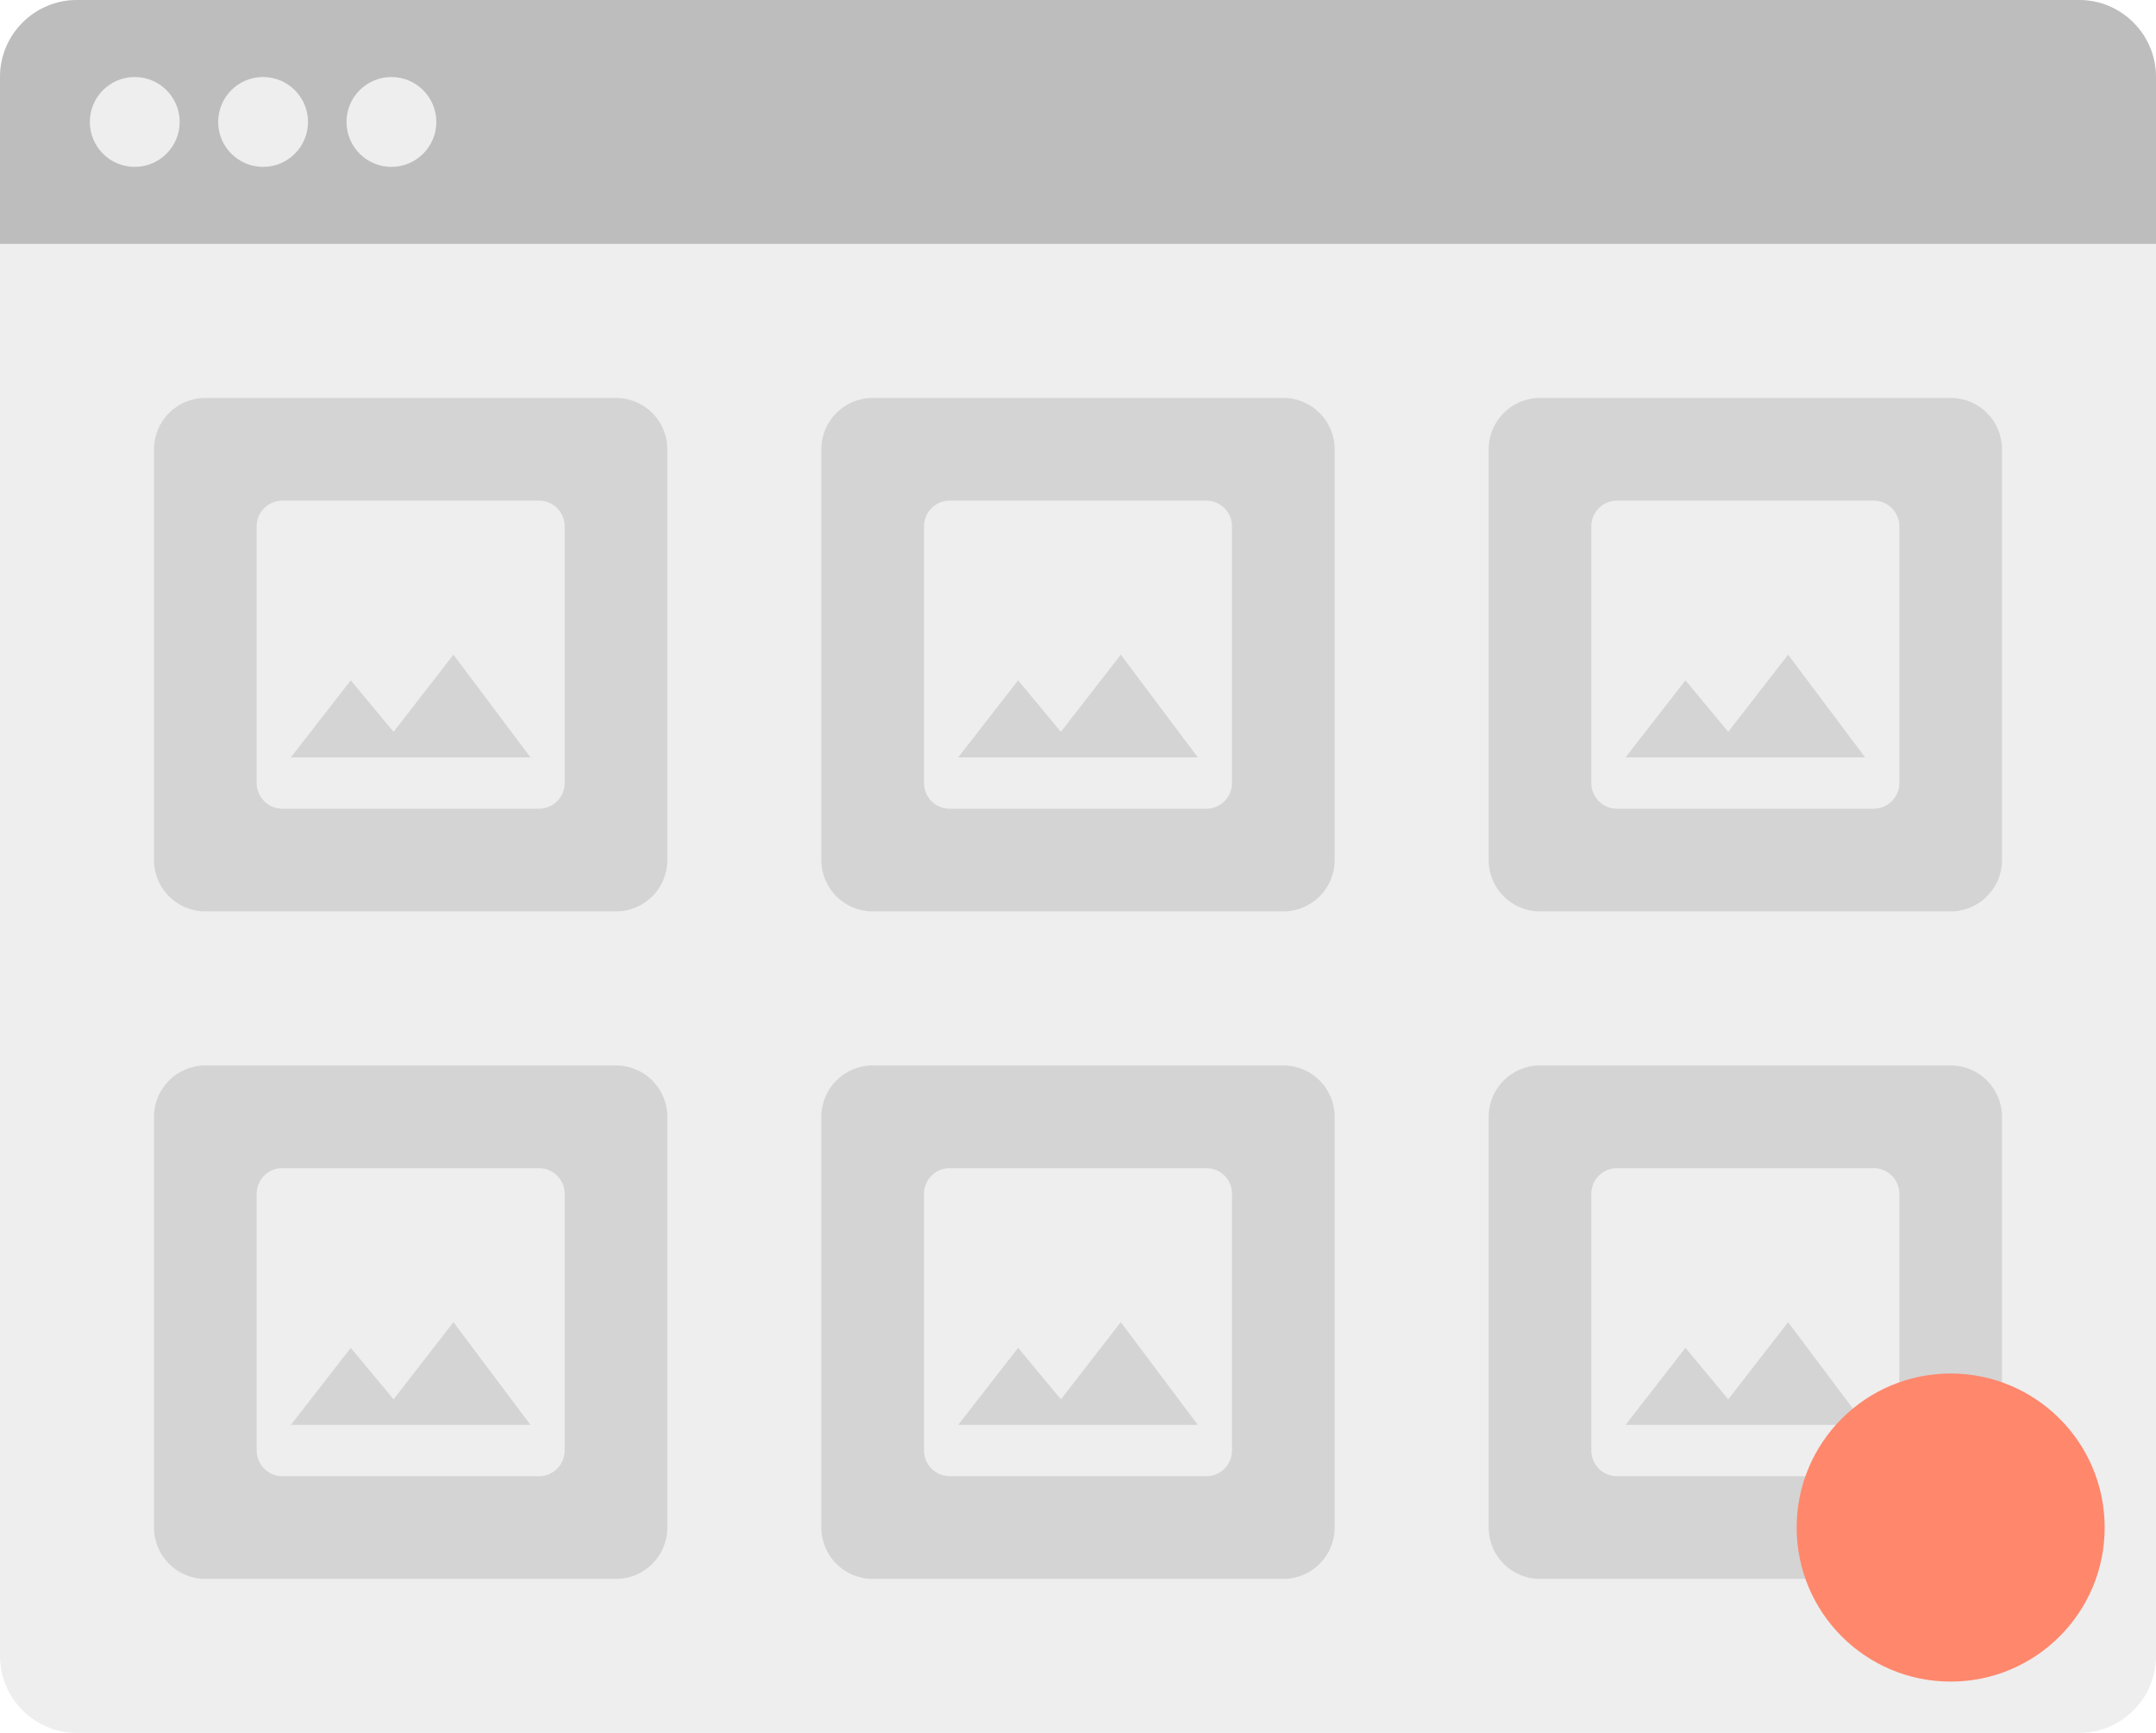
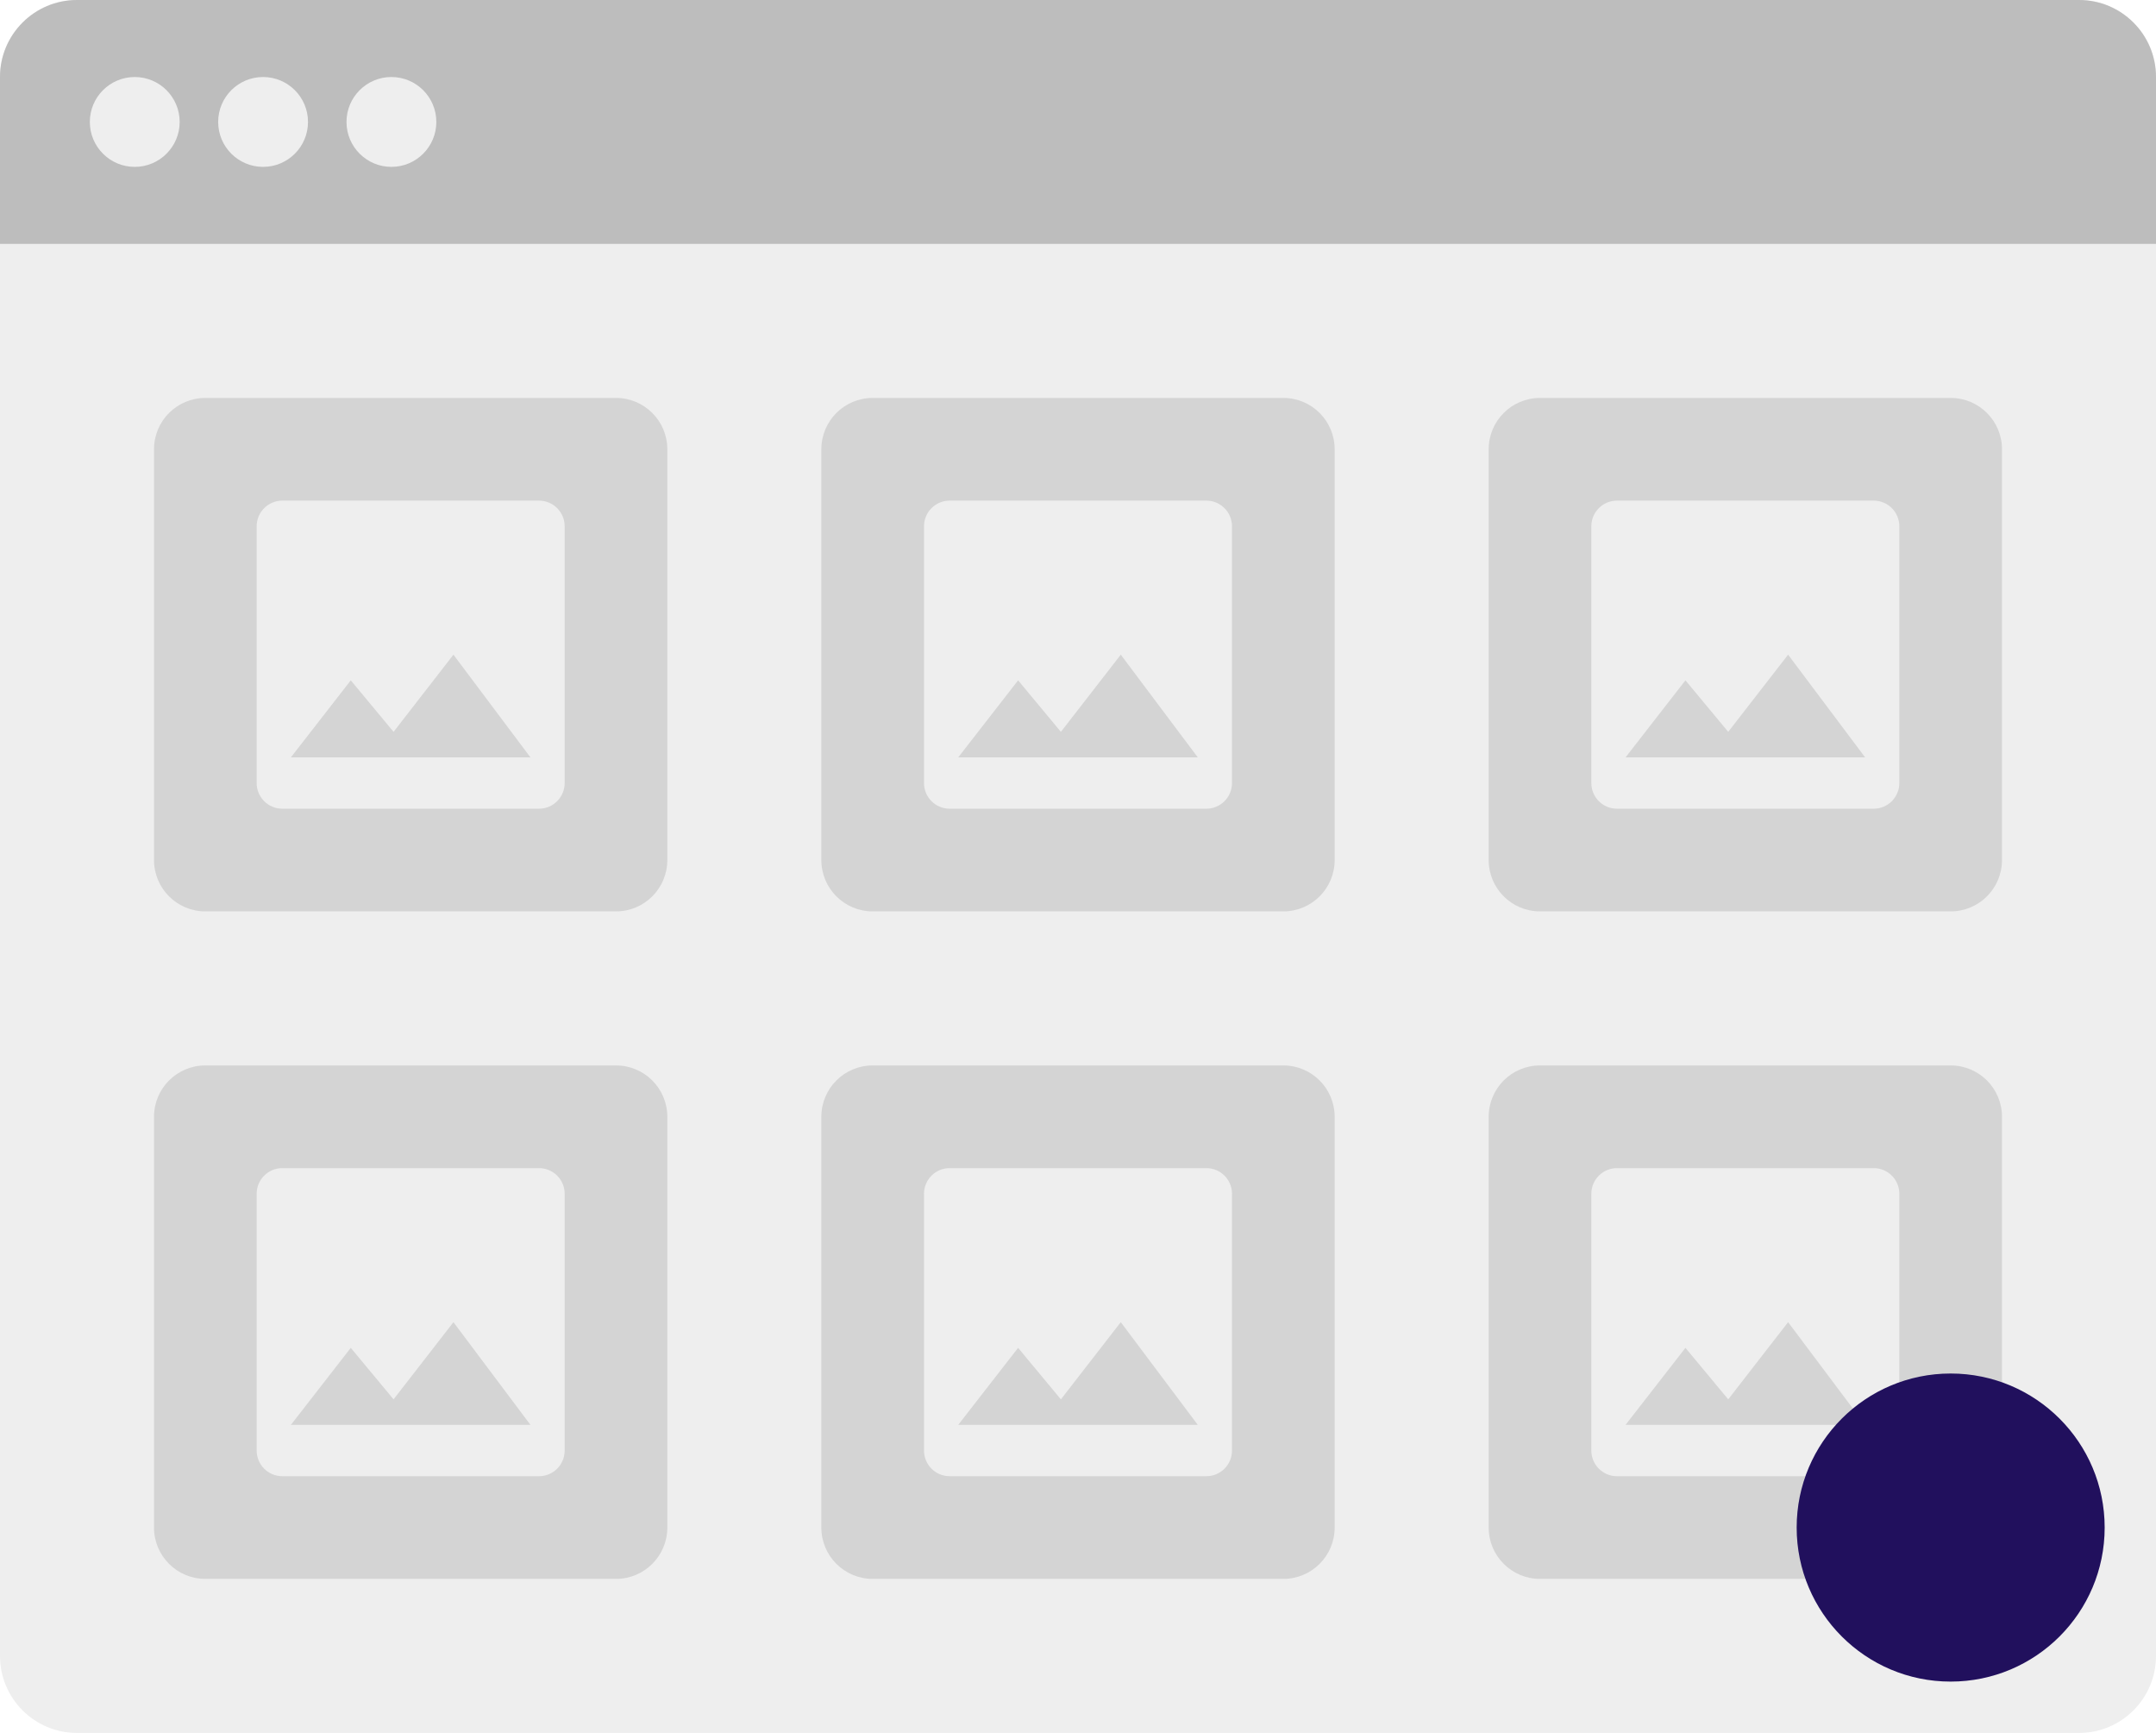
<svg xmlns="http://www.w3.org/2000/svg" width="168" height="135" viewBox="0 0 168 135" fill="none">
  <path d="M0 6C0 2.686 2.686 0 6 0H162C165.314 0 168 2.686 168 6V129C168 132.314 165.314 135 162 135H6C2.686 135 0 132.314 0 129V6Z" fill="#EEEEEE" />
  <path d="M0 6C0 2.686 2.686 0 6 0H162C165.314 0 168 2.686 168 6V19H0V6Z" fill="#BDBDBD" />
  <path fill-rule="evenodd" clip-rule="evenodd" d="M10.5 13C12.433 13 14 11.433 14 9.5C14 7.567 12.433 6 10.5 6C8.567 6 7 7.567 7 9.5C7 11.433 8.567 13 10.5 13ZM20.5 13C22.433 13 24 11.433 24 9.5C24 7.567 22.433 6 20.5 6C18.567 6 17 7.567 17 9.5C17 11.433 18.567 13 20.5 13ZM34 9.5C34 11.433 32.433 13 30.5 13C28.567 13 27 11.433 27 9.5C27 7.567 28.567 6 30.5 6C32.433 6 34 7.567 34 9.5Z" fill="#EEEEEE" />
  <path d="M48 31H16C13.791 31 12 32.791 12 35V67C12 69.209 13.791 71 16 71H48C50.209 71 52 69.209 52 67V35C52 32.791 50.209 31 48 31Z" fill="#9E9E9E" fill-opacity="0.32" />
  <path fill-rule="evenodd" clip-rule="evenodd" d="M22 39C20.895 39 20 39.895 20 41V61C20 62.105 20.895 63 22 63H42C43.105 63 44 62.105 44 61V41C44 39.895 43.105 39 42 39H22ZM35.333 51L30.667 57.013L27.333 53L22.667 59H41.333L35.333 51Z" fill="#EEEEEE" />
  <path d="M100 31H68C65.791 31 64 32.791 64 35V67C64 69.209 65.791 71 68 71H100C102.209 71 104 69.209 104 67V35C104 32.791 102.209 31 100 31Z" fill="#9E9E9E" fill-opacity="0.32" />
  <path fill-rule="evenodd" clip-rule="evenodd" d="M74 39C72.895 39 72 39.895 72 41V61C72 62.105 72.895 63 74 63H94C95.105 63 96 62.105 96 61V41C96 39.895 95.105 39 94 39H74ZM87.333 51L82.667 57.013L79.333 53L74.667 59H93.333L87.333 51Z" fill="#EEEEEE" />
  <path d="M152 31H120C117.791 31 116 32.791 116 35V67C116 69.209 117.791 71 120 71H152C154.209 71 156 69.209 156 67V35C156 32.791 154.209 31 152 31Z" fill="#9E9E9E" fill-opacity="0.32" />
  <path fill-rule="evenodd" clip-rule="evenodd" d="M126 39C124.895 39 124 39.895 124 41V61C124 62.105 124.895 63 126 63H146C147.105 63 148 62.105 148 61V41C148 39.895 147.105 39 146 39H126ZM139.333 51L134.667 57.013L131.333 53L126.667 59H145.333L139.333 51Z" fill="#EEEEEE" />
  <path d="M48 83H16C13.791 83 12 84.791 12 87V119C12 121.209 13.791 123 16 123H48C50.209 123 52 121.209 52 119V87C52 84.791 50.209 83 48 83Z" fill="#9E9E9E" fill-opacity="0.32" />
  <path fill-rule="evenodd" clip-rule="evenodd" d="M22 91C20.895 91 20 91.895 20 93V113C20 114.105 20.895 115 22 115H42C43.105 115 44 114.105 44 113V93C44 91.895 43.105 91 42 91H22ZM35.333 103L30.667 109.013L27.333 105L22.667 111H41.333L35.333 103Z" fill="#EEEEEE" />
  <path d="M100 83H68C65.791 83 64 84.791 64 87V119C64 121.209 65.791 123 68 123H100C102.209 123 104 121.209 104 119V87C104 84.791 102.209 83 100 83Z" fill="#9E9E9E" fill-opacity="0.32" />
  <path fill-rule="evenodd" clip-rule="evenodd" d="M74 91C72.895 91 72 91.895 72 93V113C72 114.105 72.895 115 74 115H94C95.105 115 96 114.105 96 113V93C96 91.895 95.105 91 94 91H74ZM87.333 103L82.667 109.013L79.333 105L74.667 111H93.333L87.333 103Z" fill="#EEEEEE" />
  <path d="M152 83H120C117.791 83 116 84.791 116 87V119C116 121.209 117.791 123 120 123H152C154.209 123 156 121.209 156 119V87C156 84.791 154.209 83 152 83Z" fill="#9E9E9E" fill-opacity="0.32" />
  <path fill-rule="evenodd" clip-rule="evenodd" d="M126 91C124.895 91 124 91.895 124 93V113C124 114.105 124.895 115 126 115H146C147.105 115 148 114.105 148 113V93C148 91.895 147.105 91 146 91H126ZM139.333 103L134.667 109.013L131.333 105L126.667 111H145.333L139.333 103Z" fill="#EEEEEE" />
-   <circle cx="152" cy="119" r="12" fill="#FF876C" />
+   <circle cx="152" cy="119" r="12" fill="#21105d" />
</svg>
